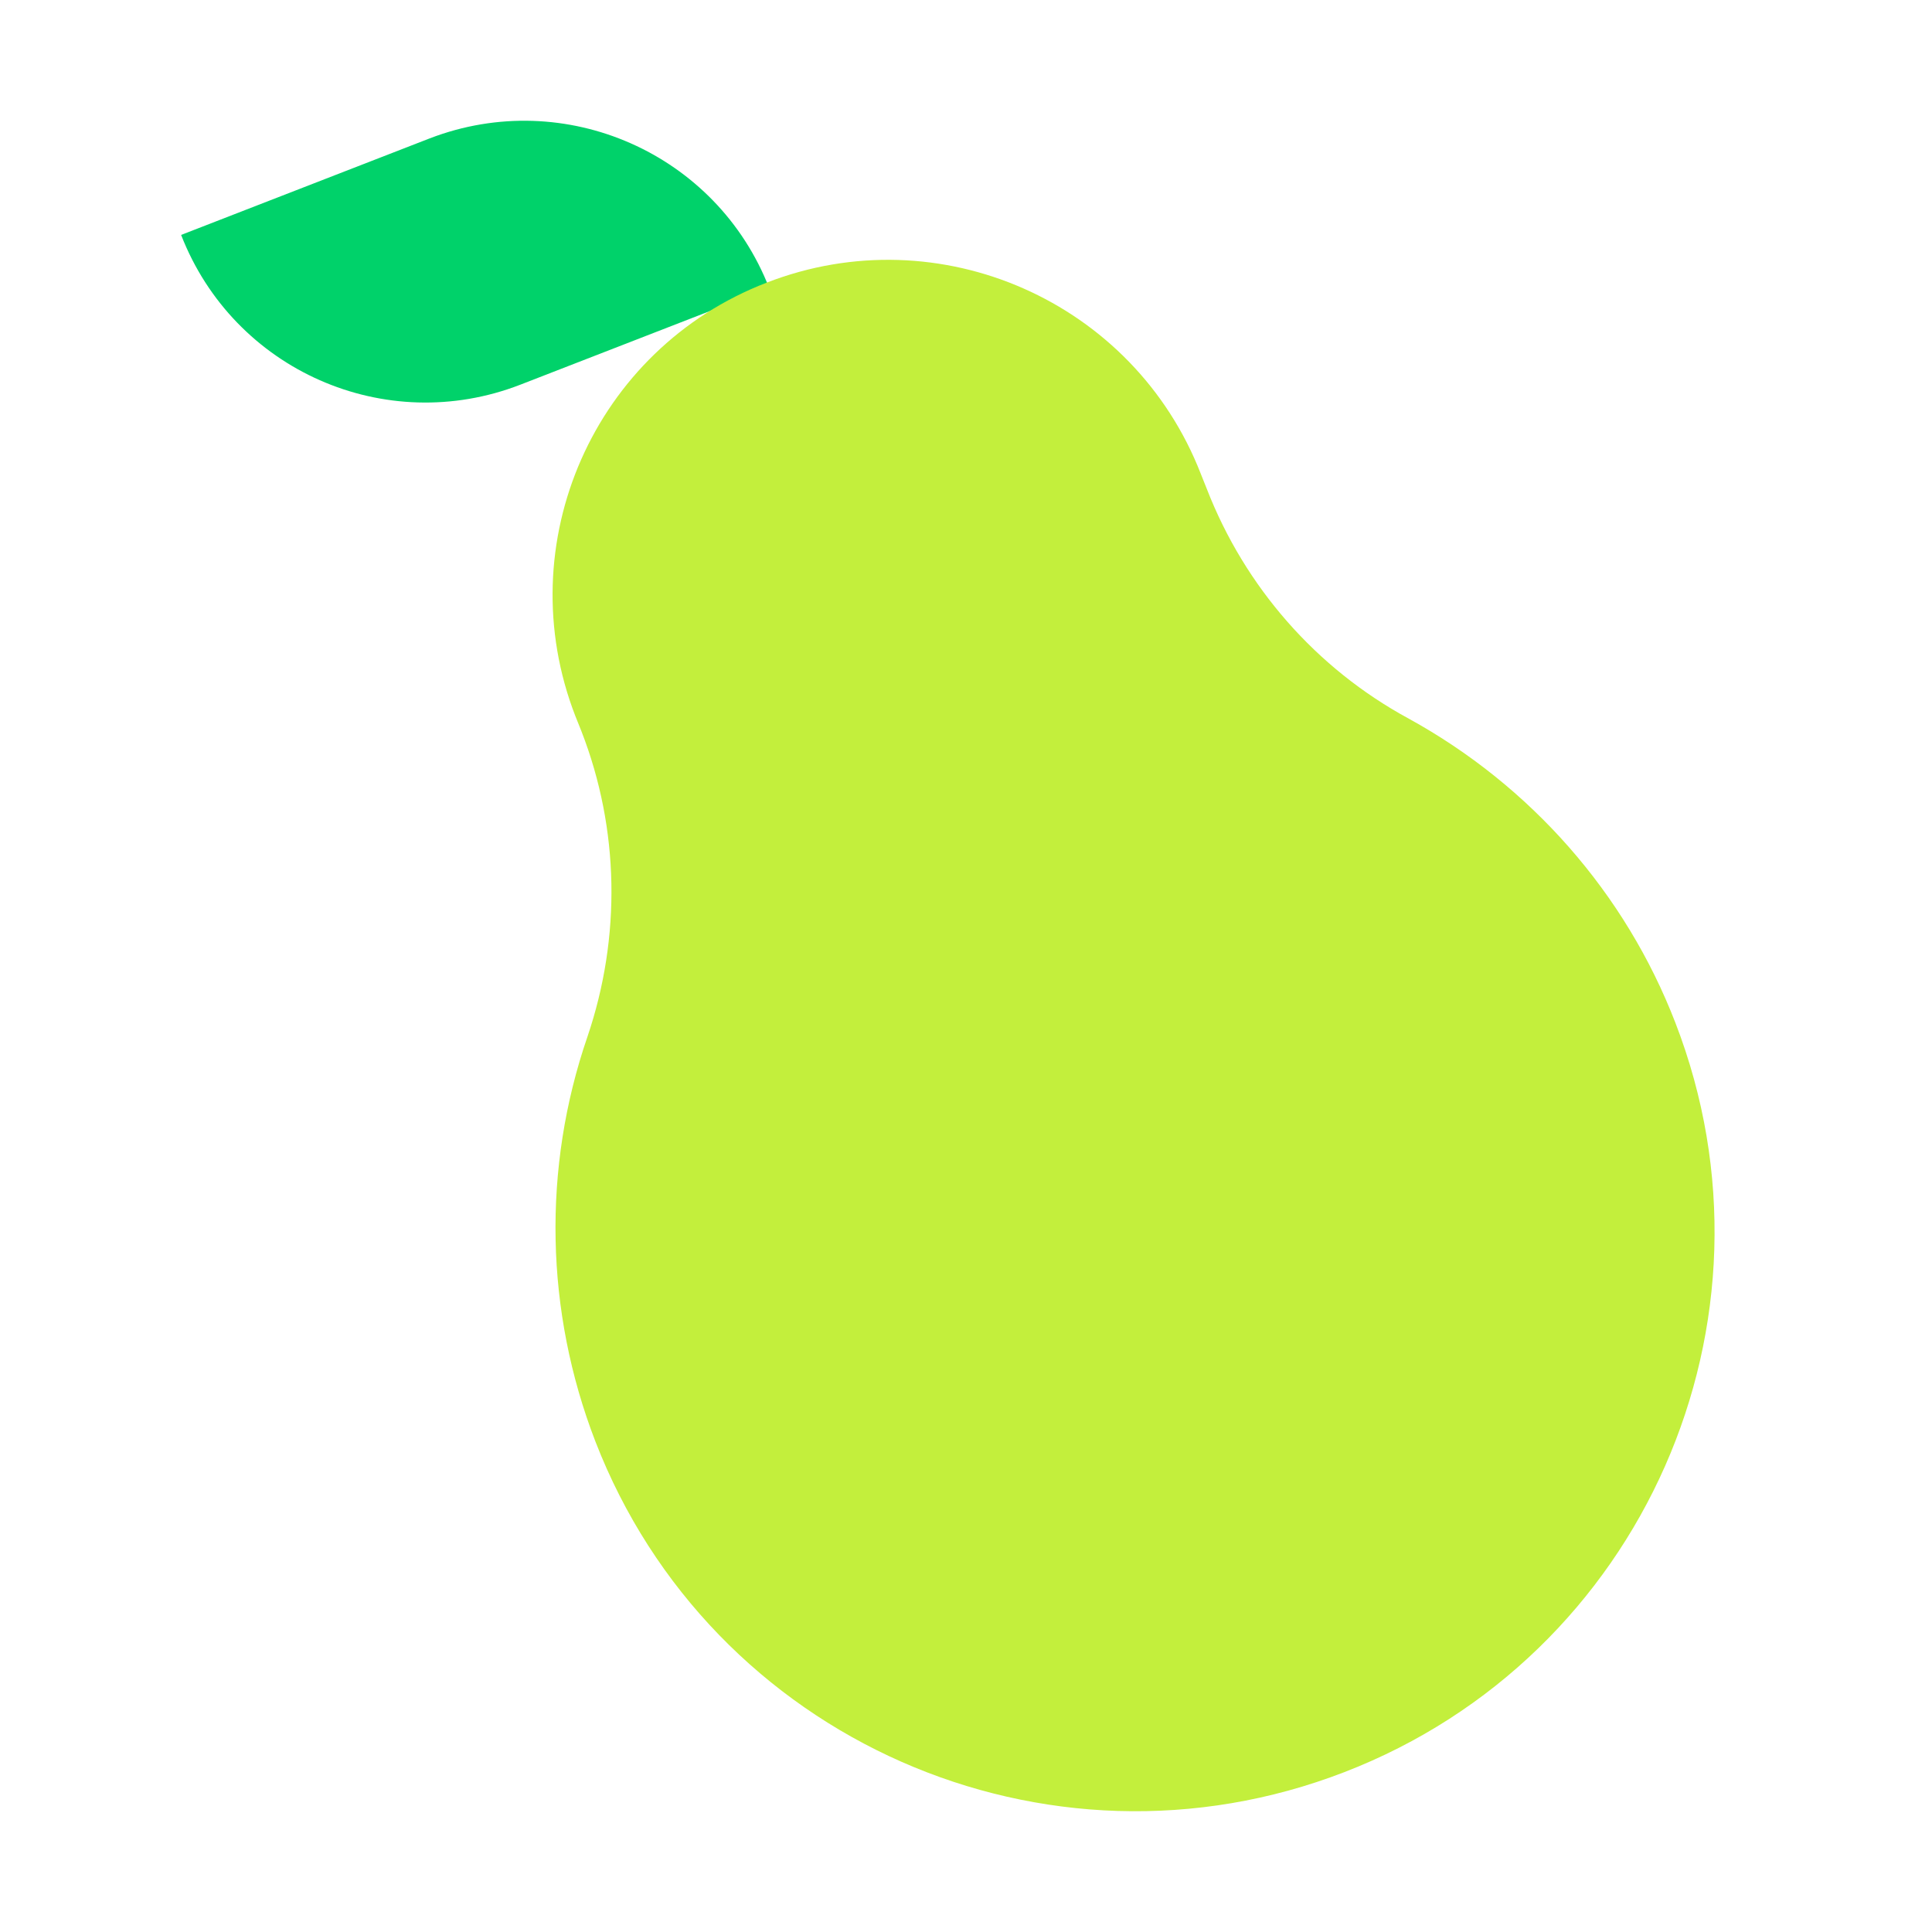
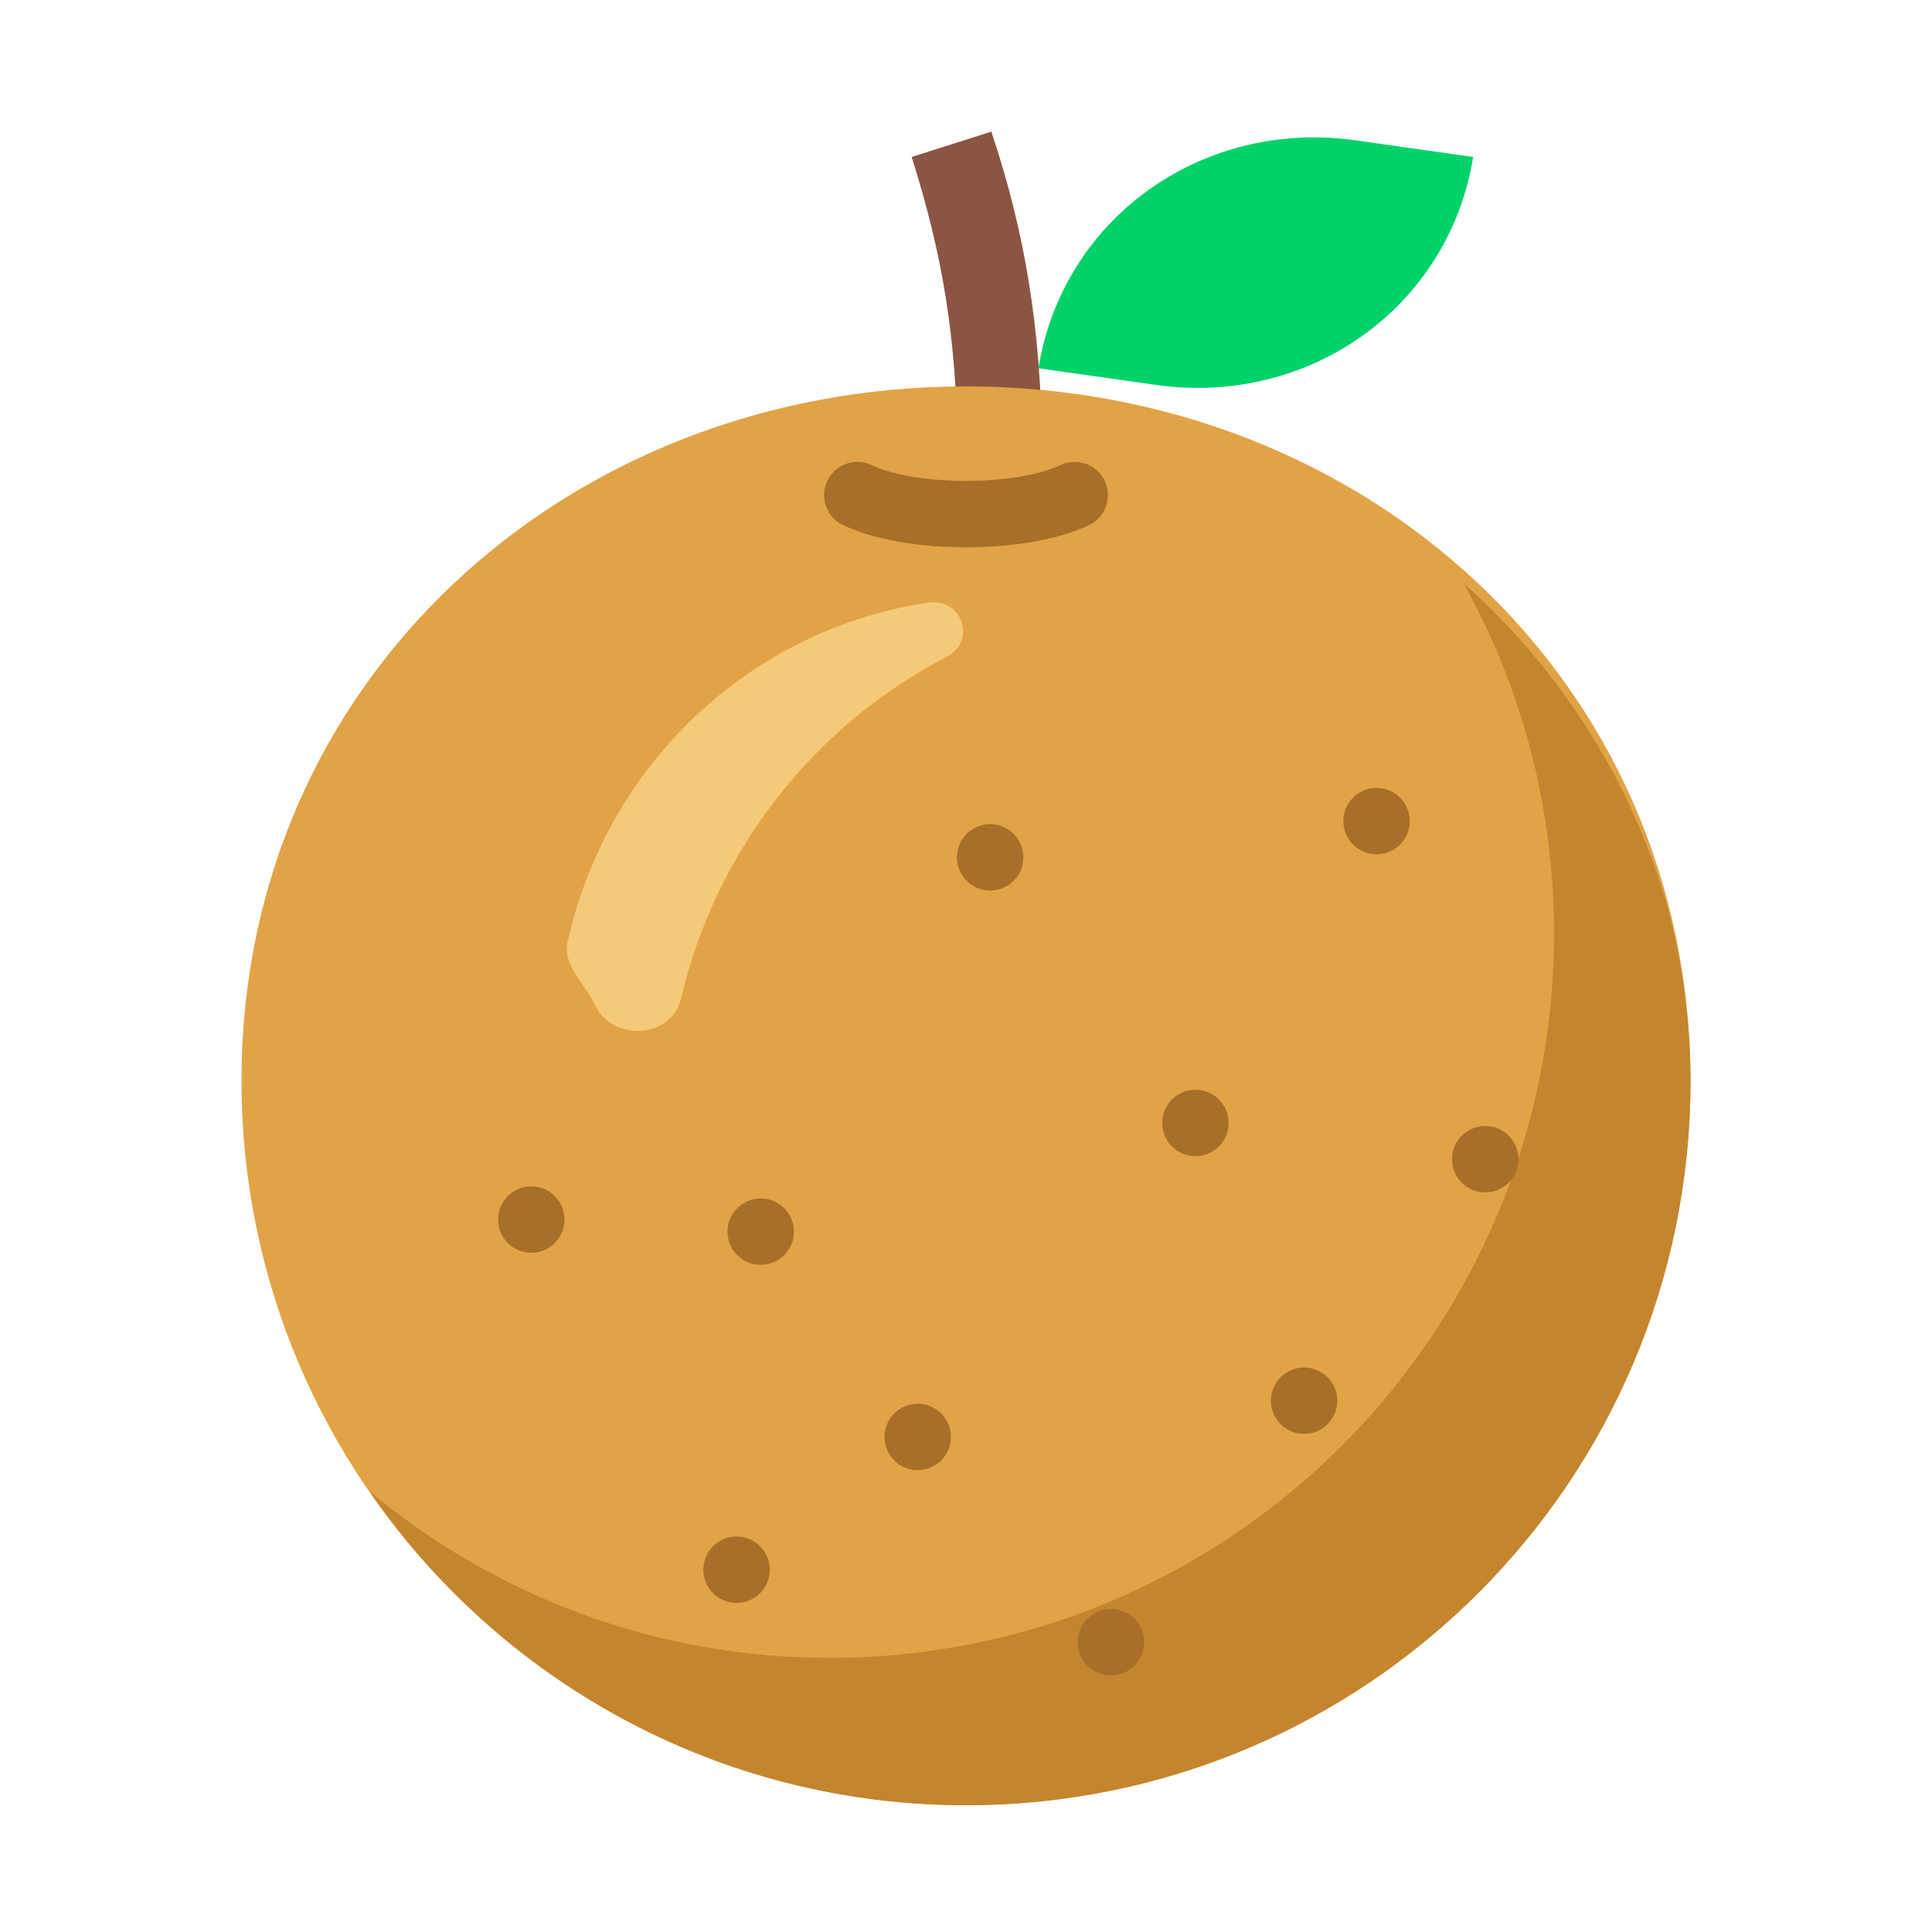
<svg xmlns="http://www.w3.org/2000/svg" width="32" height="32" viewBox="0 0 32 32" fill="none">
-   <path d="M7.12 2.291L3 3.891C3.87 6.131 6.38 7.241 8.62 6.371L12.74 4.771C11.87 2.541 9.36 1.431 7.12 2.291Z" fill="#00D26A" />
-   <path d="M19.99 8.101L19.89 7.851C18.78 4.991 15.56 3.571 12.7 4.681C9.84 5.781 8.42 9.001 9.53 11.861L9.63 12.111C10.26 13.731 10.29 15.521 9.73 17.171C8.98 19.351 9.03 21.721 9.86 23.871C11.77 28.811 17.33 31.261 22.27 29.351C27.21 27.441 29.66 21.881 27.75 16.941C26.92 14.791 25.35 13.011 23.33 11.901C21.8 11.071 20.62 9.721 19.99 8.101Z" fill="#C3EF3C" />
+   <path d="M15.1 2.6C15.62 4.24 15.84 5.62 15.86 7.4H17.26C17.24 5.44 16.98 3.86 16.42 2.18L15.1 2.6Z" fill="#8C5543" />
+   <path d="M17.2 6.1C17.6 3.62 19.9 1.98 22.42 2.32L24.4 2.6C24 5.08 21.7 6.72 19.18 6.38L17.2 6.1Z" fill="#00D26A" />
+   <path d="M16 29.9C22.627 29.9 28 24.527 28 17.9C28 11.273 22.627 6.4 16 6.4C9.373 6.4 4 11.273 4 17.9C4 24.527 9.373 29.9 16 29.9Z" fill="#E1A345" />
+   <path d="M27.62 15.02C27.86 15.94 28 16.9 28 17.9C28 24.527 22.627 29.9 16 29.9C11.9 29.9 8.28 27.84 6.12 24.7C8.18 26.42 10.84 27.46 13.74 27.46C20.367 27.46 25.74 22.087 25.74 15.46C25.74 13.36 25.2 11.38 24.24 9.66C25.82 11.06 27.02 12.92 27.62 15.02Z" fill="#C4852E" />
+   <path d="M9.4 15.6C10.06 12.66 12.42 10.42 15.38 9.98C15.94 9.9 16.18 10.62 15.68 10.88C13.48 12.02 11.86 14.08 11.28 16.54C11.12 17.22 10.12 17.26 9.84 16.62C9.66 16.26 9.32 15.98 9.4 15.6Z" fill="#F4C978" />
+   <path d="M14.2 8.2C15.08 8.62 16.92 8.62 17.8 8.2" stroke="#A86F2A" stroke-width="1.1" stroke-linecap="round" />
+   <circle cx="12.6" cy="20.4" r=".55" fill="#A86F2A" />
+   <circle cx="16.4" cy="14.2" r=".55" fill="#A86F2A" />
+   <circle cx="19.8" cy="18.6" r=".55" fill="#A86F2A" />
+   <circle cx="15.2" cy="23.8" r=".55" fill="#A86F2A" />
+   <circle cx="21.6" cy="23.2" r=".55" fill="#A86F2A" />
+   <circle cx="8.8" cy="20.2" r=".55" fill="#A86F2A" />
+   <circle cx="18.4" cy="27.2" r=".55" fill="#A86F2A" />
+   <circle cx="22.8" cy="13.6" r=".55" fill="#A86F2A" />
+   <circle cx="12.2" cy="26" r=".55" fill="#A86F2A" />
+   <circle cx="24.6" cy="19.2" r=".55" fill="#A86F2A" />
</svg>
